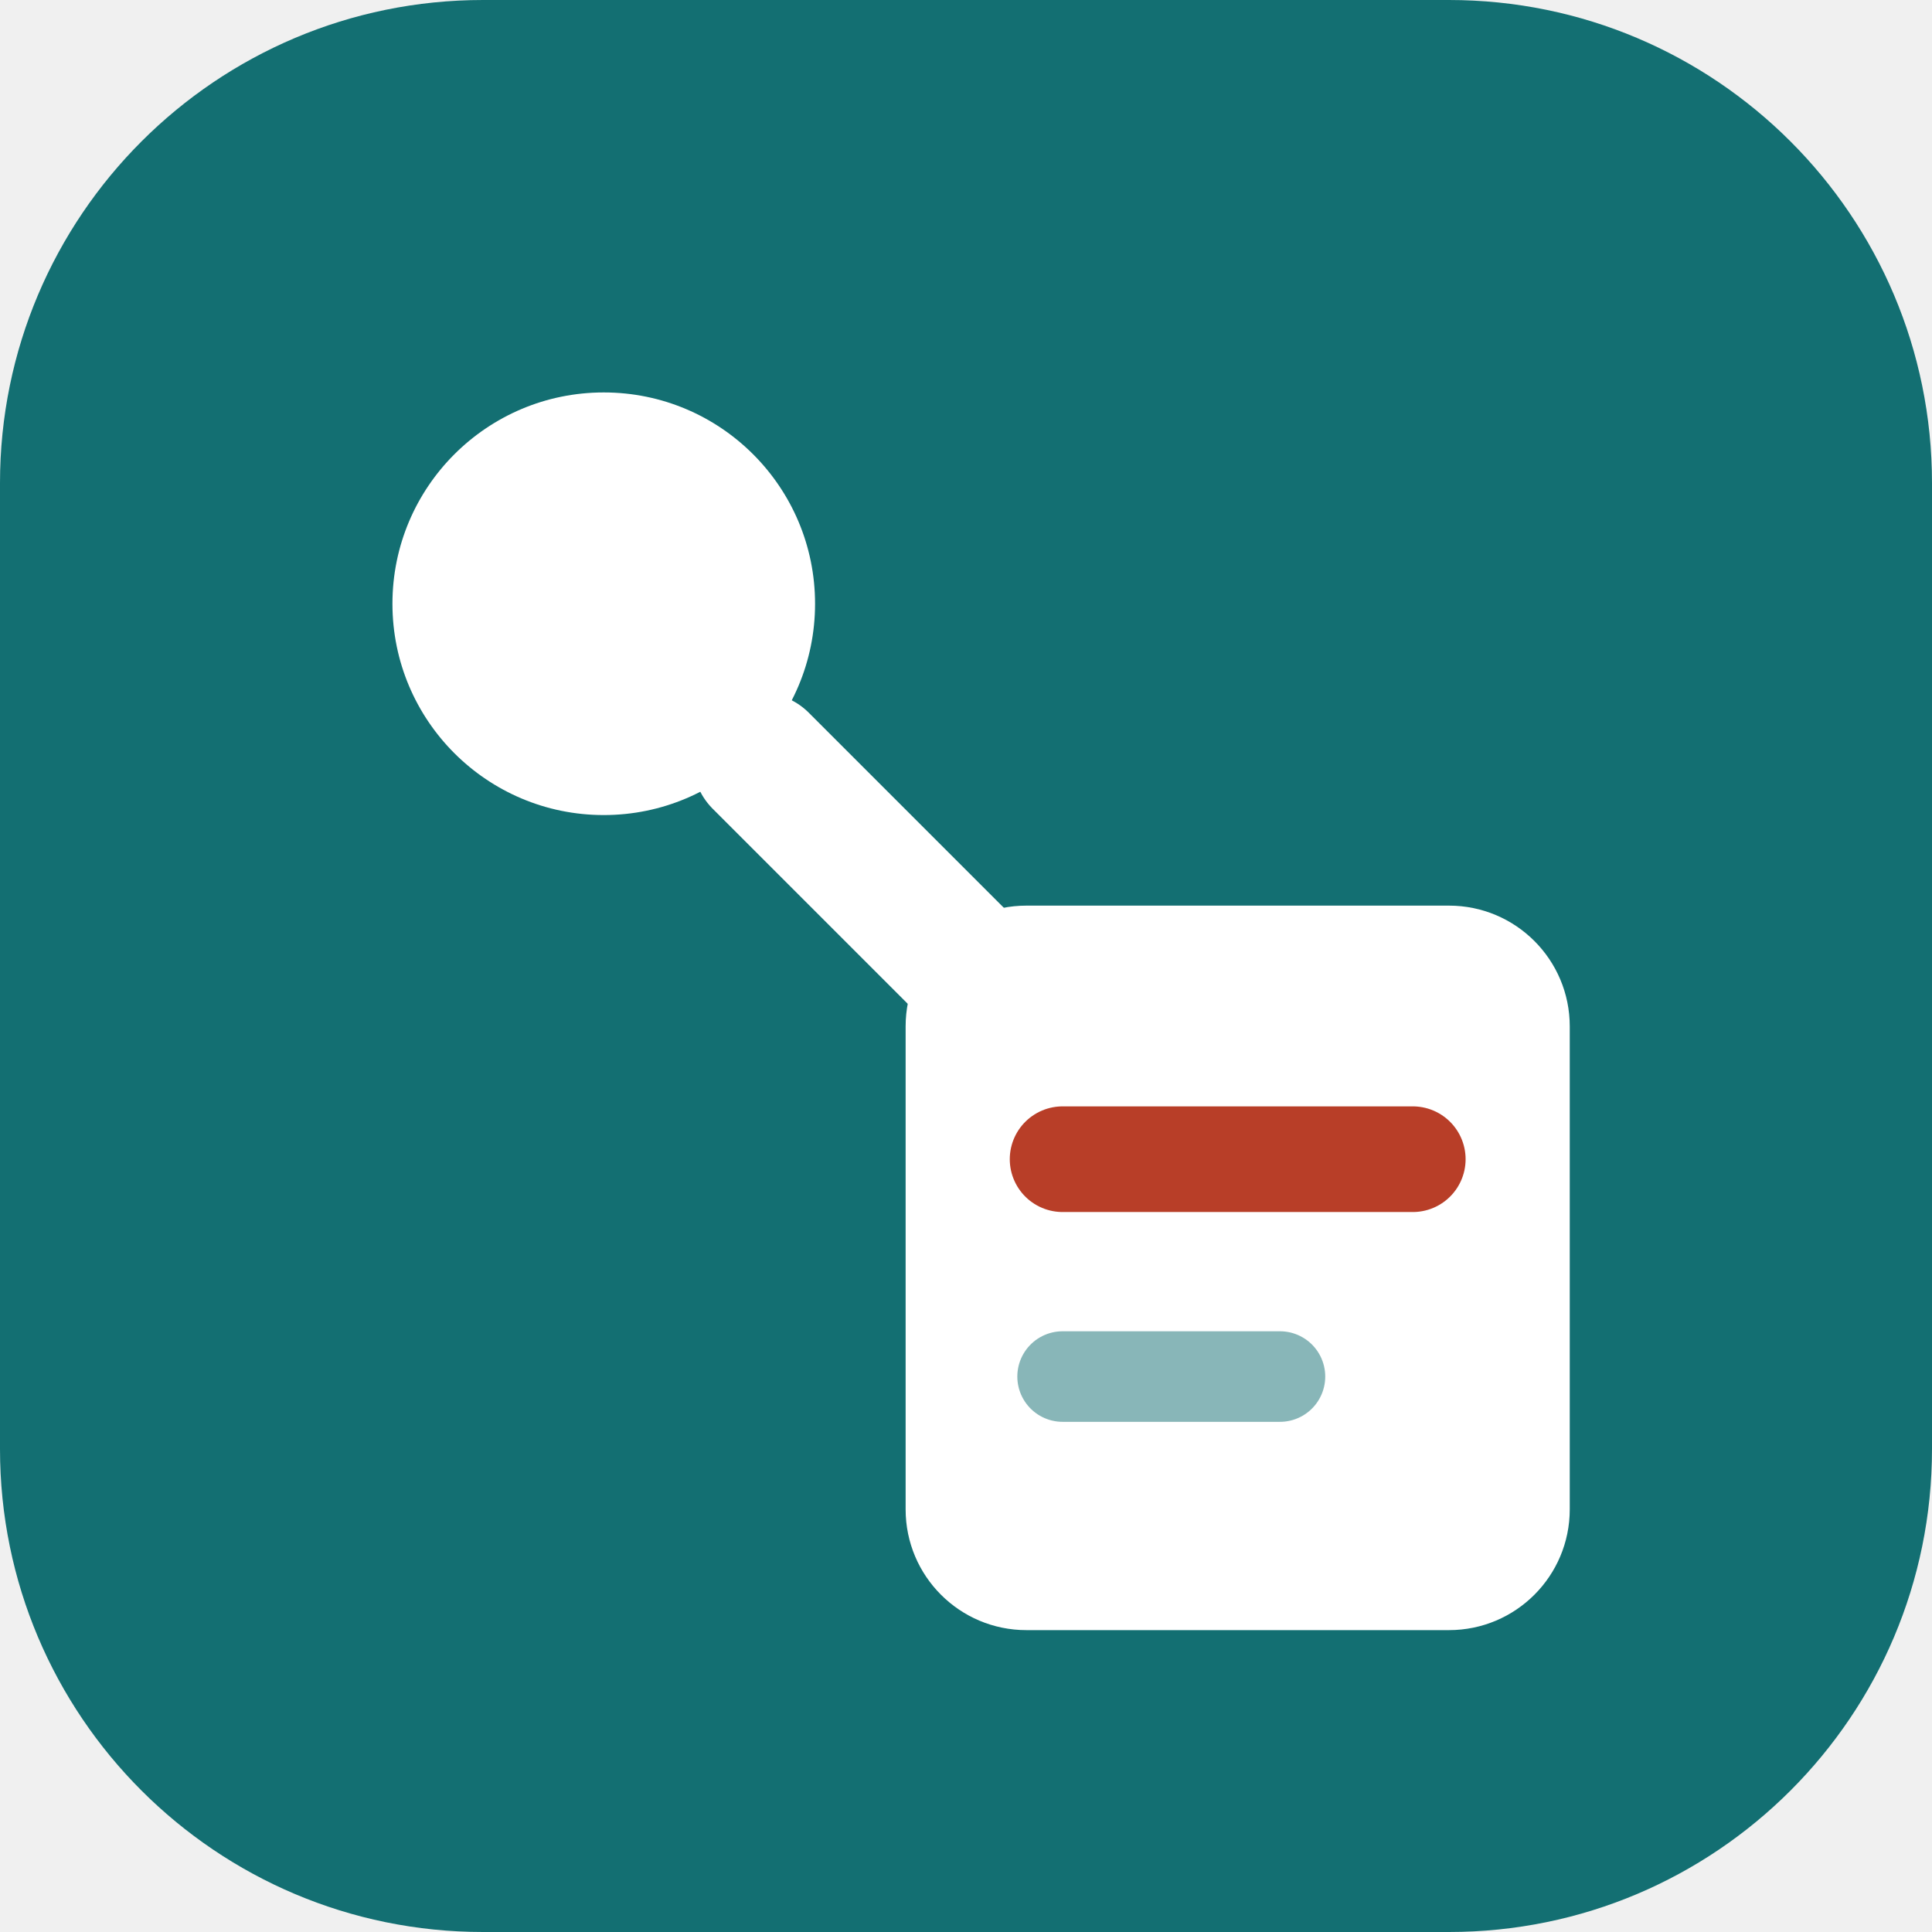
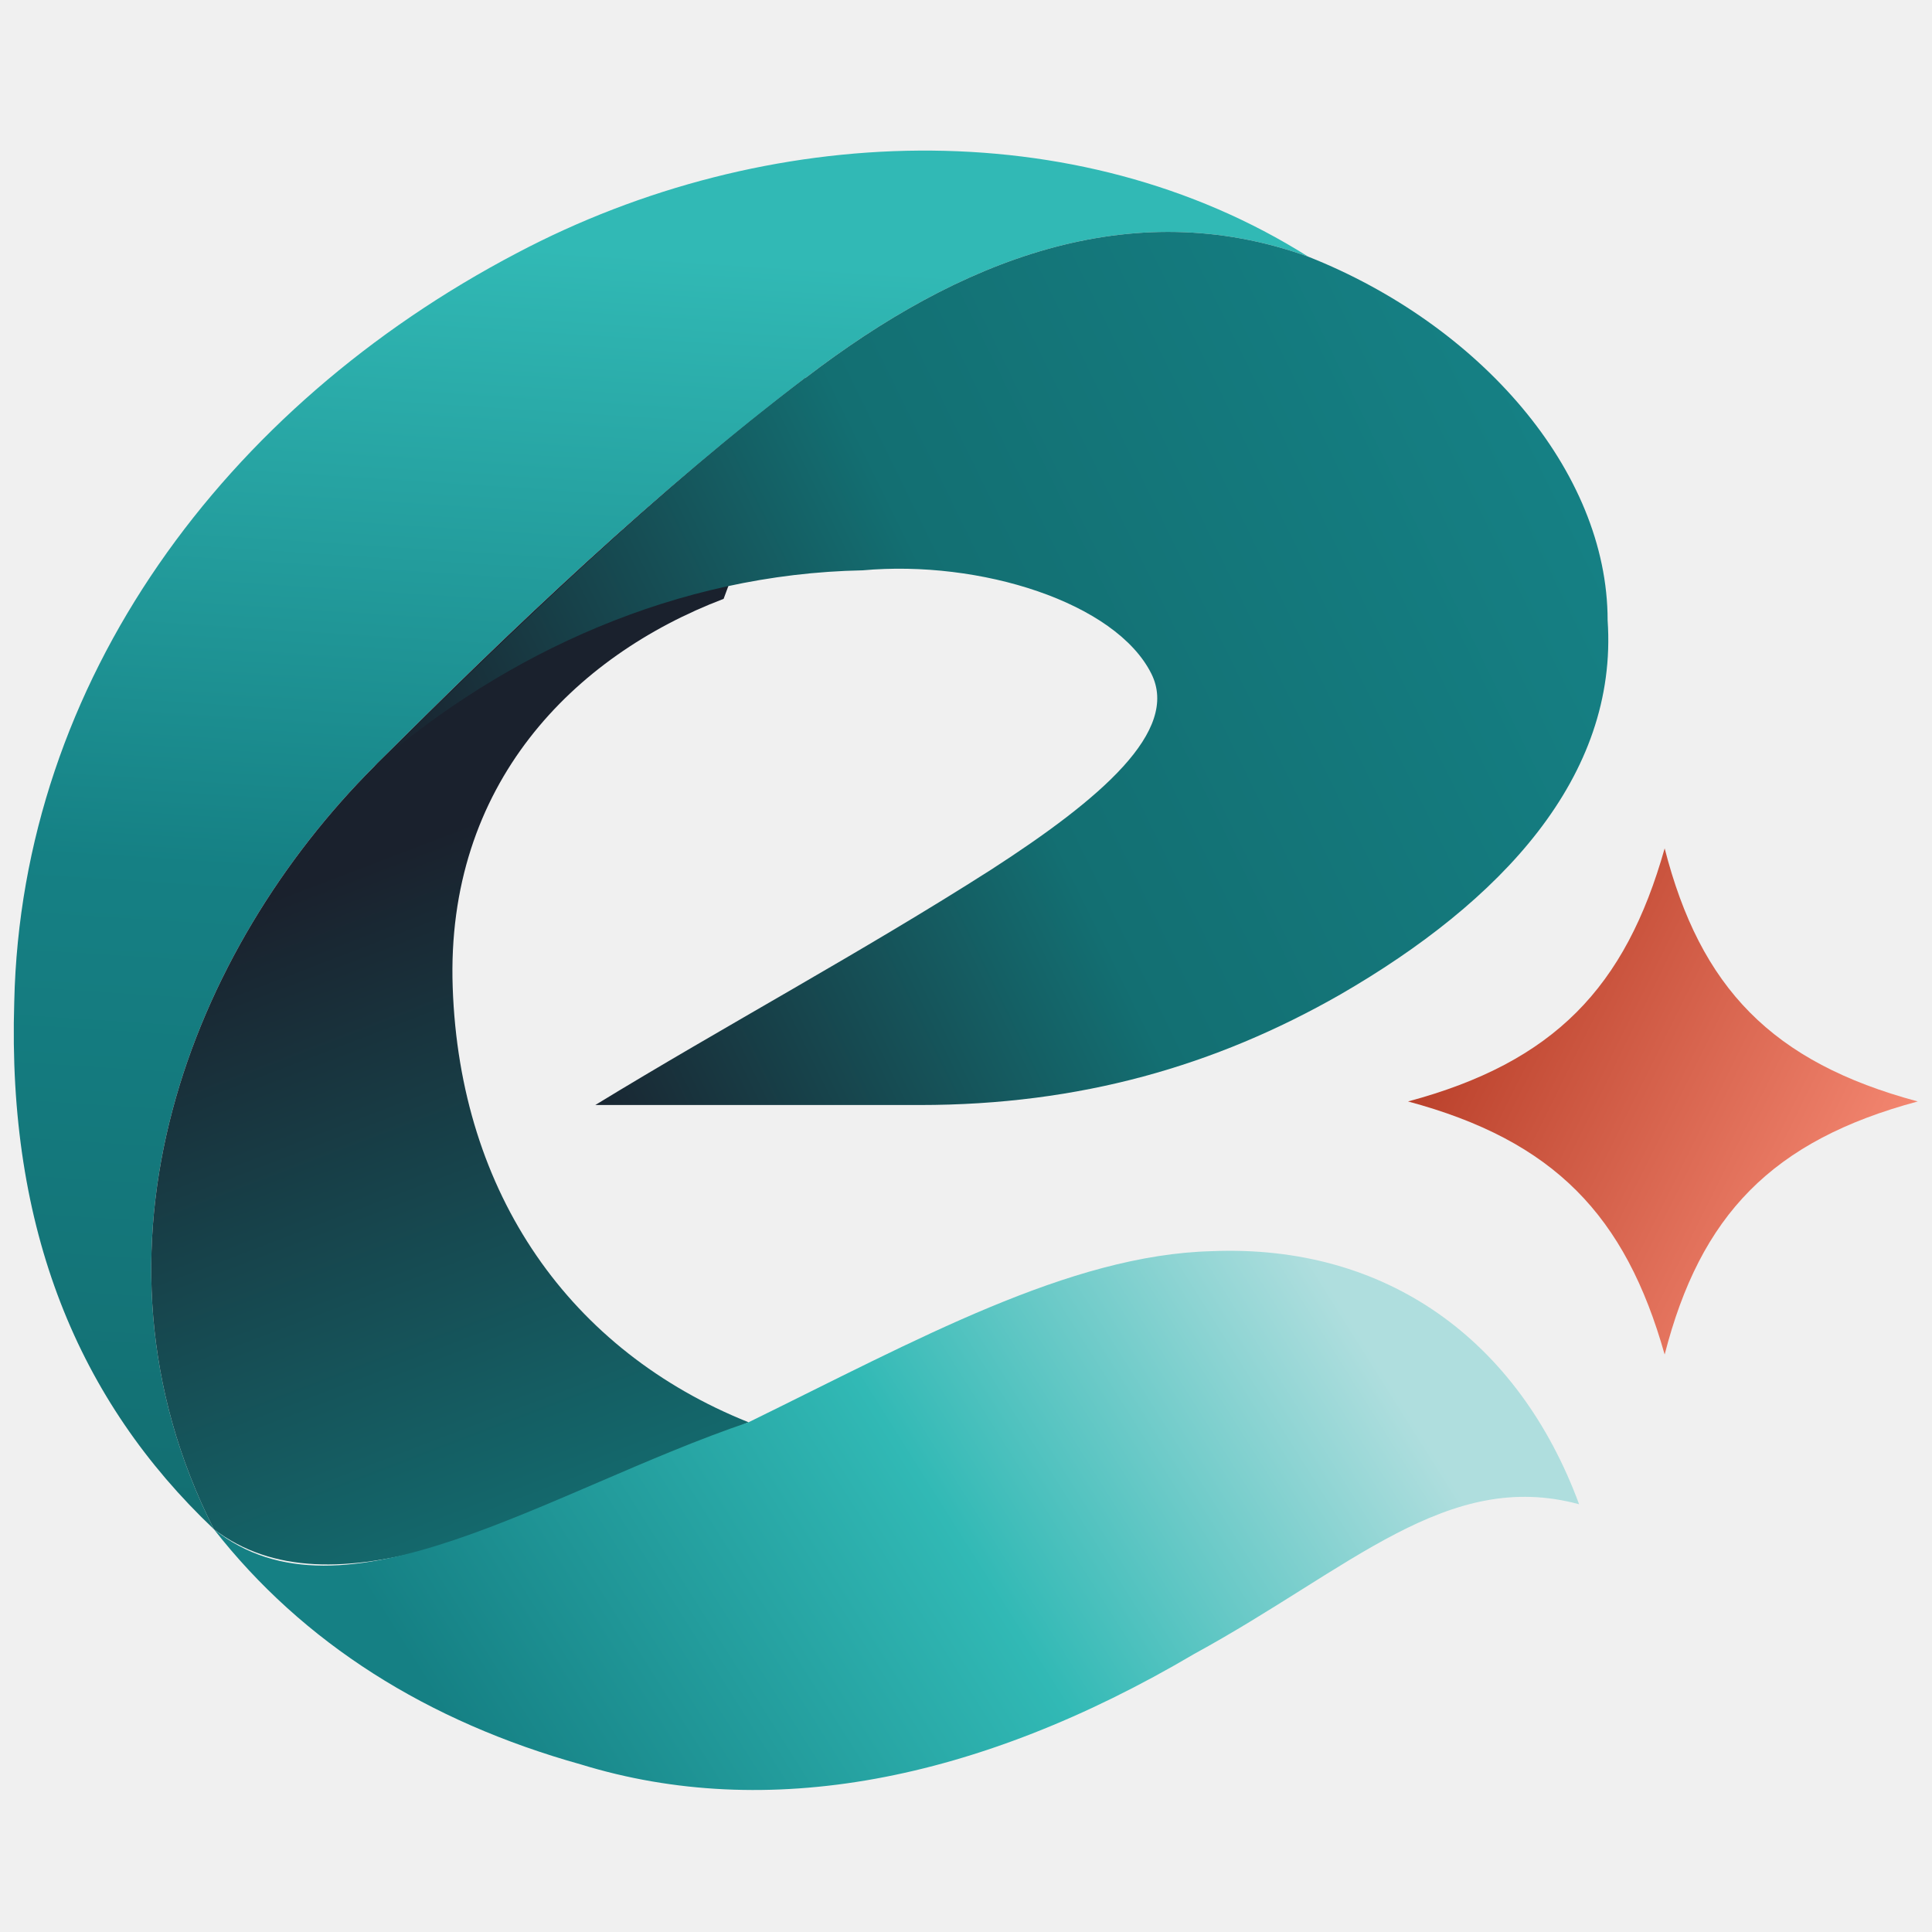
- <svg xmlns="http://www.w3.org/2000/svg" viewBox="0 0 32 32">
-   <rect width="32" height="32" rx="8" fill="#136f72" />
-   <circle cx="10" cy="10" r="3.5" fill="#ffffff" />
-   <path d="M12.6 12.6 16.6 16.6" stroke="#ffffff" stroke-width="2.25" stroke-linecap="round" />
-   <rect x="15" y="15" width="11" height="12" rx="2" fill="#ffffff" />
-   <path d="M17.6 19.2h5.8" stroke="#b83e28" stroke-width="1.75" stroke-linecap="round" />
-   <path d="M17.6 22.8h3.6" stroke="#136f72" stroke-opacity="0.5" stroke-width="1.5" stroke-linecap="round" />
+ <svg xmlns="http://www.w3.org/2000/svg" viewBox="18 39 542 542" fill="none">
+   <style>
+     .dark { display: none; }
+     @media (prefers-color-scheme: dark) {
+       .light { display: none; }
+       .dark { display: inline; }
+     }
+   </style>
+   <defs>
+     <linearGradient id="l-outer" x1="147" y1="107" x2="124" y2="465" gradientUnits="userSpaceOnUse">
+       <stop stop-color="hsl(178, 58%, 46%)" />
+       <stop offset=".5" stop-color="hsl(182, 72%, 30%)" />
+       <stop offset="1" stop-color="hsl(182, 72%, 26%)" />
+     </linearGradient>
+     <linearGradient id="l-face" x1="157" y1="315" x2="455" y2="169" gradientUnits="userSpaceOnUse">
+       <stop stop-color="hsl(220, 26%, 14%)" />
+       <stop offset=".48" stop-color="hsl(182, 72%, 26%)" />
+       <stop offset="1" stop-color="hsl(182, 72%, 30%)" />
+     </linearGradient>
+     <linearGradient id="l-fold" x1="125" y1="279" x2="198" y2="470" gradientUnits="userSpaceOnUse">
+       <stop stop-color="hsl(220, 26%, 14%)" />
+       <stop offset="1" stop-color="hsl(182, 72%, 26%)" />
+     </linearGradient>
+     <linearGradient id="l-tail" x1="152" y1="535" x2="384" y2="389" gradientUnits="userSpaceOnUse">
+       <stop stop-color="hsl(182, 72%, 30%)" />
+       <stop offset=".54" stop-color="hsl(178, 58%, 46%)" />
+       <stop offset="1" stop-color="hsl(180, 42%, 78%)" />
+     </linearGradient>
+     <linearGradient id="l-spark" x1="422" y1="318" x2="543" y2="378" gradientUnits="userSpaceOnUse">
+       <stop stop-color="hsl(9, 64%, 44%)" />
+       <stop offset="1" stop-color="hsl(10, 86%, 70%)" />
+     </linearGradient>
+     <linearGradient id="d-outer" x1="147" y1="107" x2="124" y2="465" gradientUnits="userSpaceOnUse">
+       <stop stop-color="hsl(180, 42%, 78%)" />
+       <stop offset=".5" stop-color="hsl(178, 58%, 46%)" />
+       <stop offset="1" stop-color="hsl(182, 72%, 30%)" />
+     </linearGradient>
+     <linearGradient id="d-face" x1="157" y1="315" x2="455" y2="169" gradientUnits="userSpaceOnUse">
+       <stop stop-color="hsl(182, 72%, 26%)" />
+       <stop offset=".48" stop-color="hsl(178, 58%, 46%)" />
+       <stop offset="1" stop-color="hsl(178, 58%, 60%)" />
+     </linearGradient>
+     <linearGradient id="d-fold" x1="125" y1="279" x2="198" y2="470" gradientUnits="userSpaceOnUse">
+       <stop stop-color="hsl(180, 38%, 14%)" />
+       <stop offset="1" stop-color="hsl(182, 72%, 30%)" />
+     </linearGradient>
+     <linearGradient id="d-tail" x1="152" y1="535" x2="384" y2="389" gradientUnits="userSpaceOnUse">
+       <stop stop-color="hsl(182, 72%, 30%)" />
+       <stop offset=".54" stop-color="hsl(178, 58%, 46%)" />
+       <stop offset="1" stop-color="hsl(180, 42%, 78%)" />
+     </linearGradient>
+     <linearGradient id="d-spark" x1="422" y1="318" x2="543" y2="378" gradientUnits="userSpaceOnUse">
+       <stop stop-color="hsl(10, 86%, 68%)" />
+       <stop offset="1" stop-color="hsl(10, 86%, 80%)" />
+     </linearGradient>
+   </defs>
+   <g class="light">
+     <path fill="url(#l-outer)" d="M78 468C40 432 20 384 22 320C24 230 81 153 163 110C233 73 320 70 385 111C335 93 287 112 244 145C202 177 163 214 123 254C72 305 38 389 78 468Z" />
+     <path fill="url(#l-fold)" d="M244 145C202 177 163 214 123 254C72 305 38 389 78 468C111 493 163 466 228 438C178 418 147 374 145 316C143 259 179 223 221 207Z" />
+     <path fill="url(#l-face)" d="M123 254C167 211 203 176 244 145C287 112 335 93 385 111C433 130 469 171 469 213C472 257 439 292 394 318C359 338 321 349 276 349H185C221 327 260 306 296 283C327 263 349 244 341 228C331 208 293 196 260 199C208 200 160 222 123 254Z" />
+     <path fill="url(#l-tail)" d="M78 468C114 497 172 457 228 438C275 415 318 391 358 390C407 388 444 415 461 461C424 451 397 479 353 503C292 539 233 550 181 534C138 522 103 500 78 468Z" />
+     <path fill="url(#l-spark)" d="M485 277C495 316 515 337 556 348C515 359 495 380 485 419C474 380 454 359 413 348C454 337 474 316 485 277Z" />
+   </g>
+   <g class="dark">
+     <path fill="url(#d-outer)" d="M78 468C40 432 20 384 22 320C24 230 81 153 163 110C233 73 320 70 385 111C335 93 287 112 244 145C202 177 163 214 123 254C72 305 38 389 78 468Z" />
+     <path fill="url(#d-fold)" d="M244 145C202 177 163 214 123 254C72 305 38 389 78 468C111 493 163 466 228 438C178 418 147 374 145 316C143 259 179 223 221 207Z" />
+     <path fill="url(#d-face)" d="M123 254C167 211 203 176 244 145C287 112 335 93 385 111C433 130 469 171 469 213C472 257 439 292 394 318C359 338 321 349 276 349H185C221 327 260 306 296 283C327 263 349 244 341 228C331 208 293 196 260 199C208 200 160 222 123 254Z" />
+     <path fill="url(#d-tail)" d="M78 468C114 497 172 457 228 438C275 415 318 391 358 390C407 388 444 415 461 461C424 451 397 479 353 503C292 539 233 550 181 534C138 522 103 500 78 468Z" />
+     <path fill="url(#d-spark)" d="M485 277C495 316 515 337 556 348C515 359 495 380 485 419C474 380 454 359 413 348C454 337 474 316 485 277Z" />
+   </g>
</svg>
